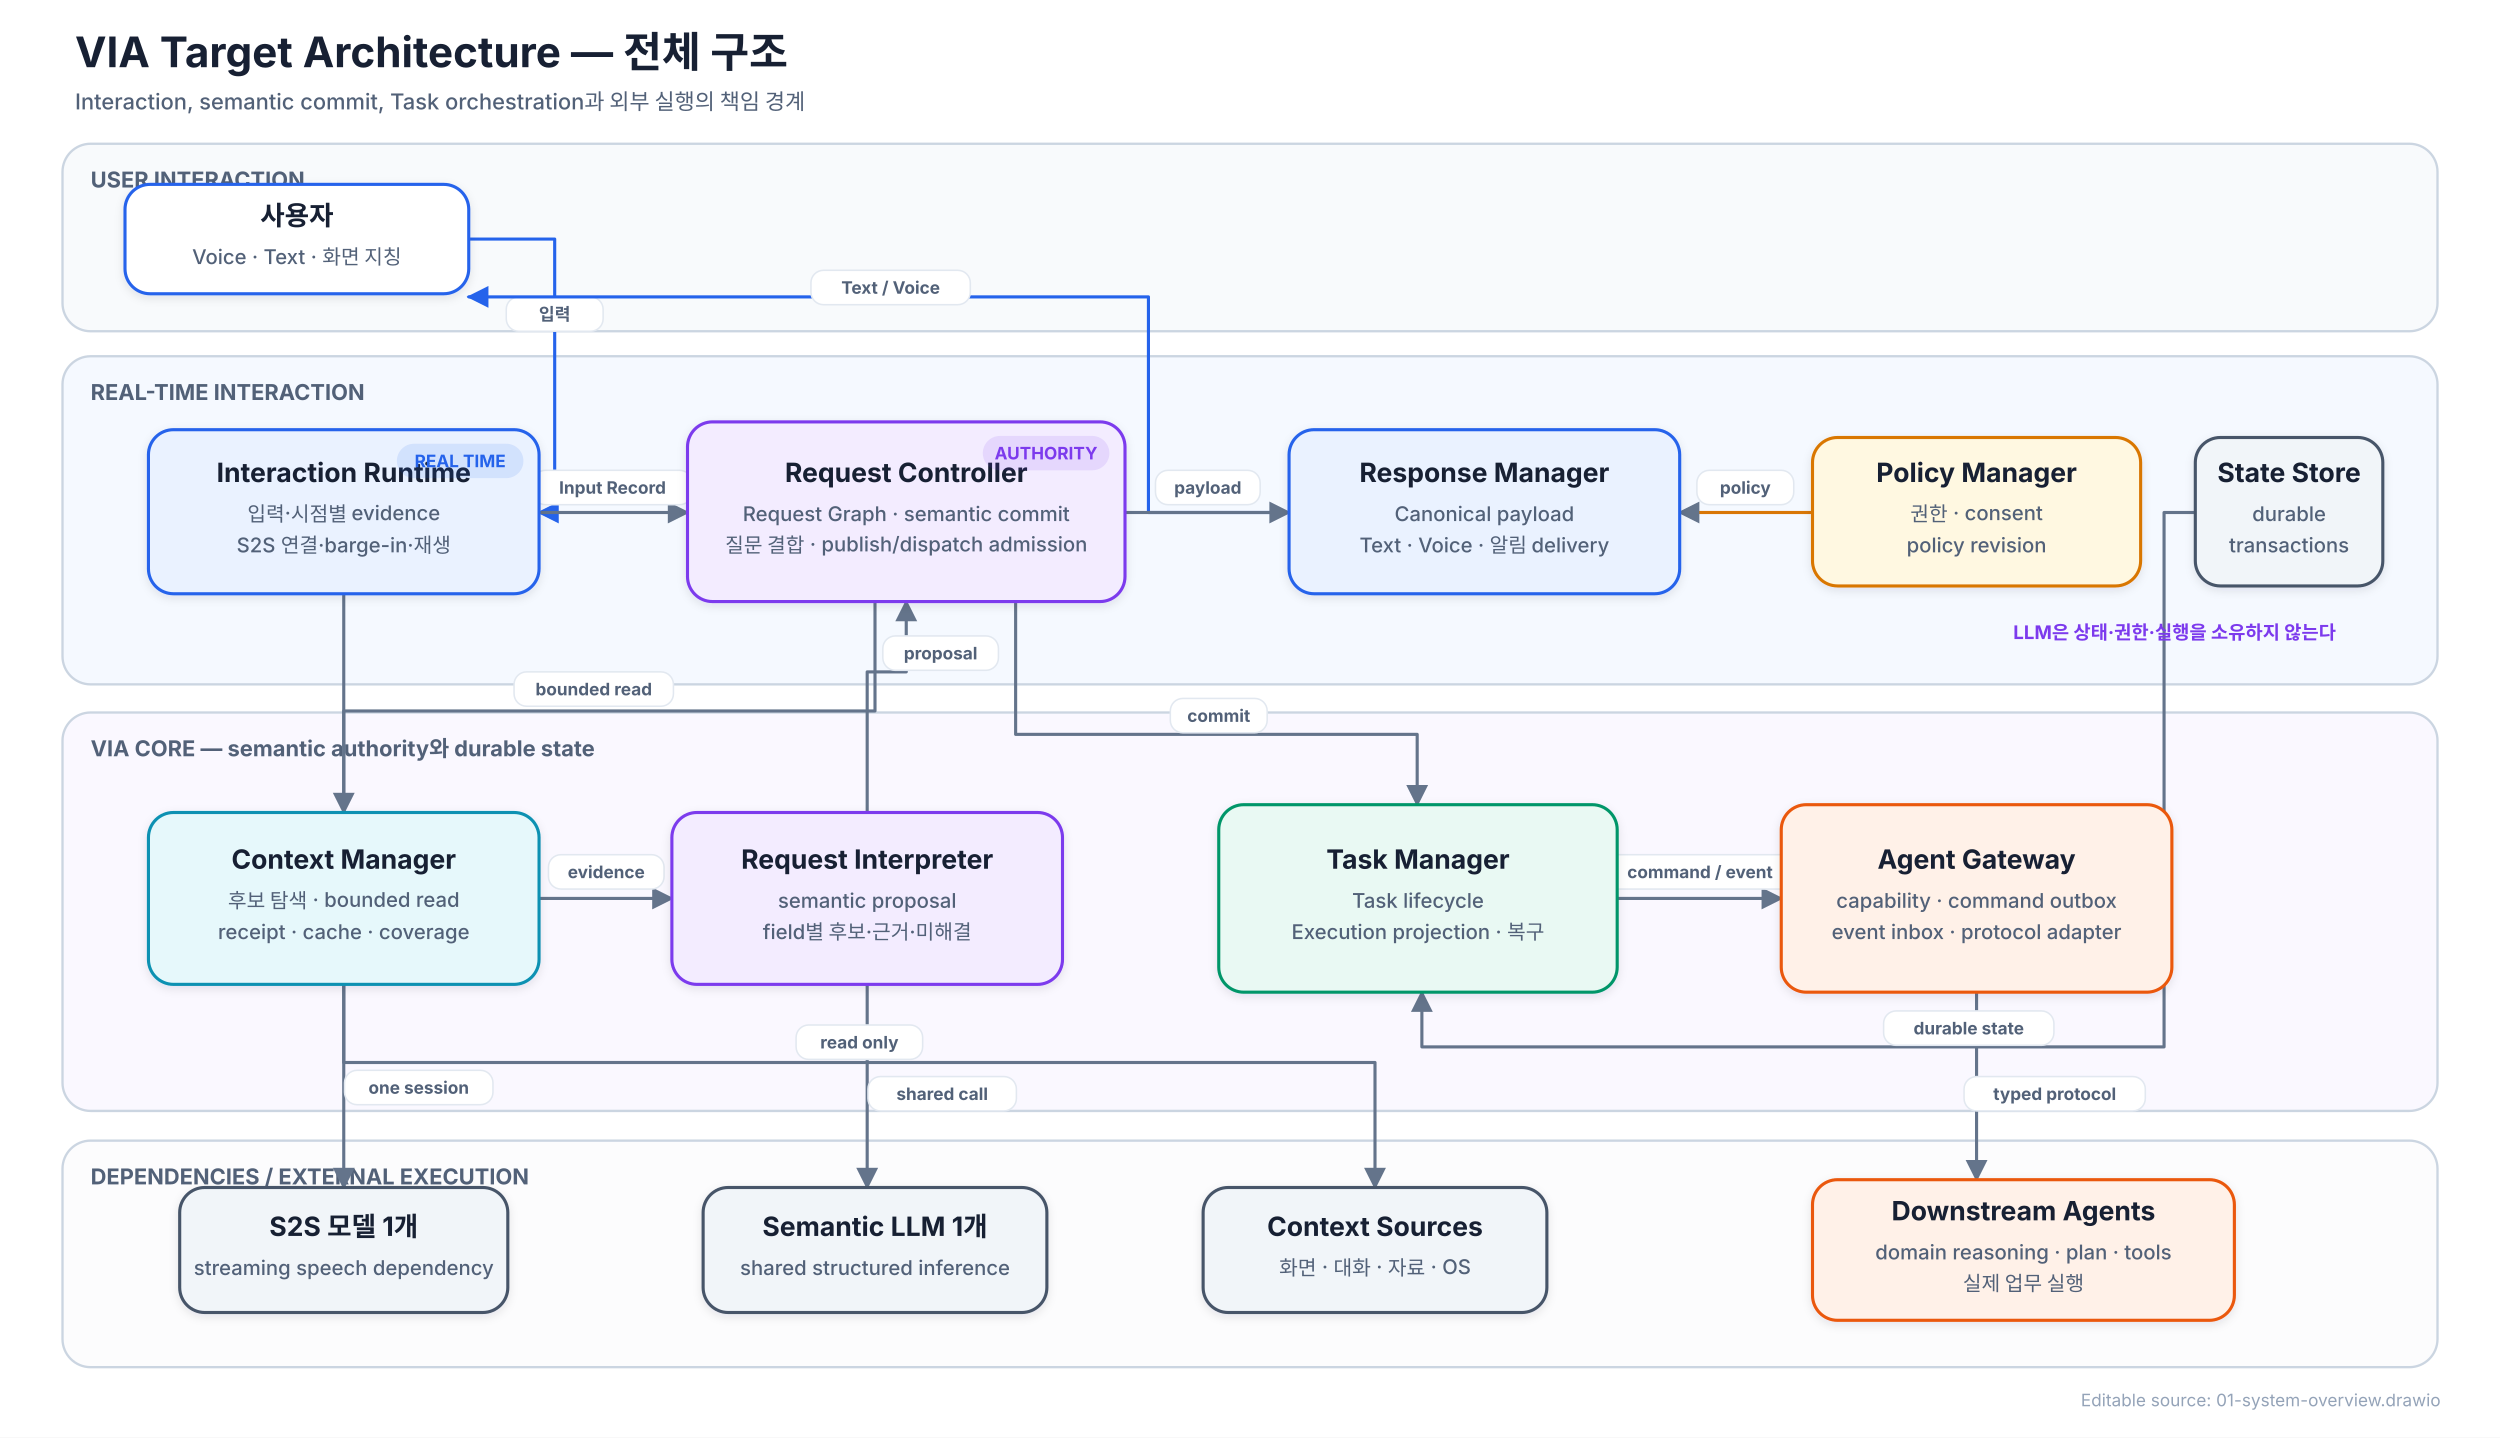
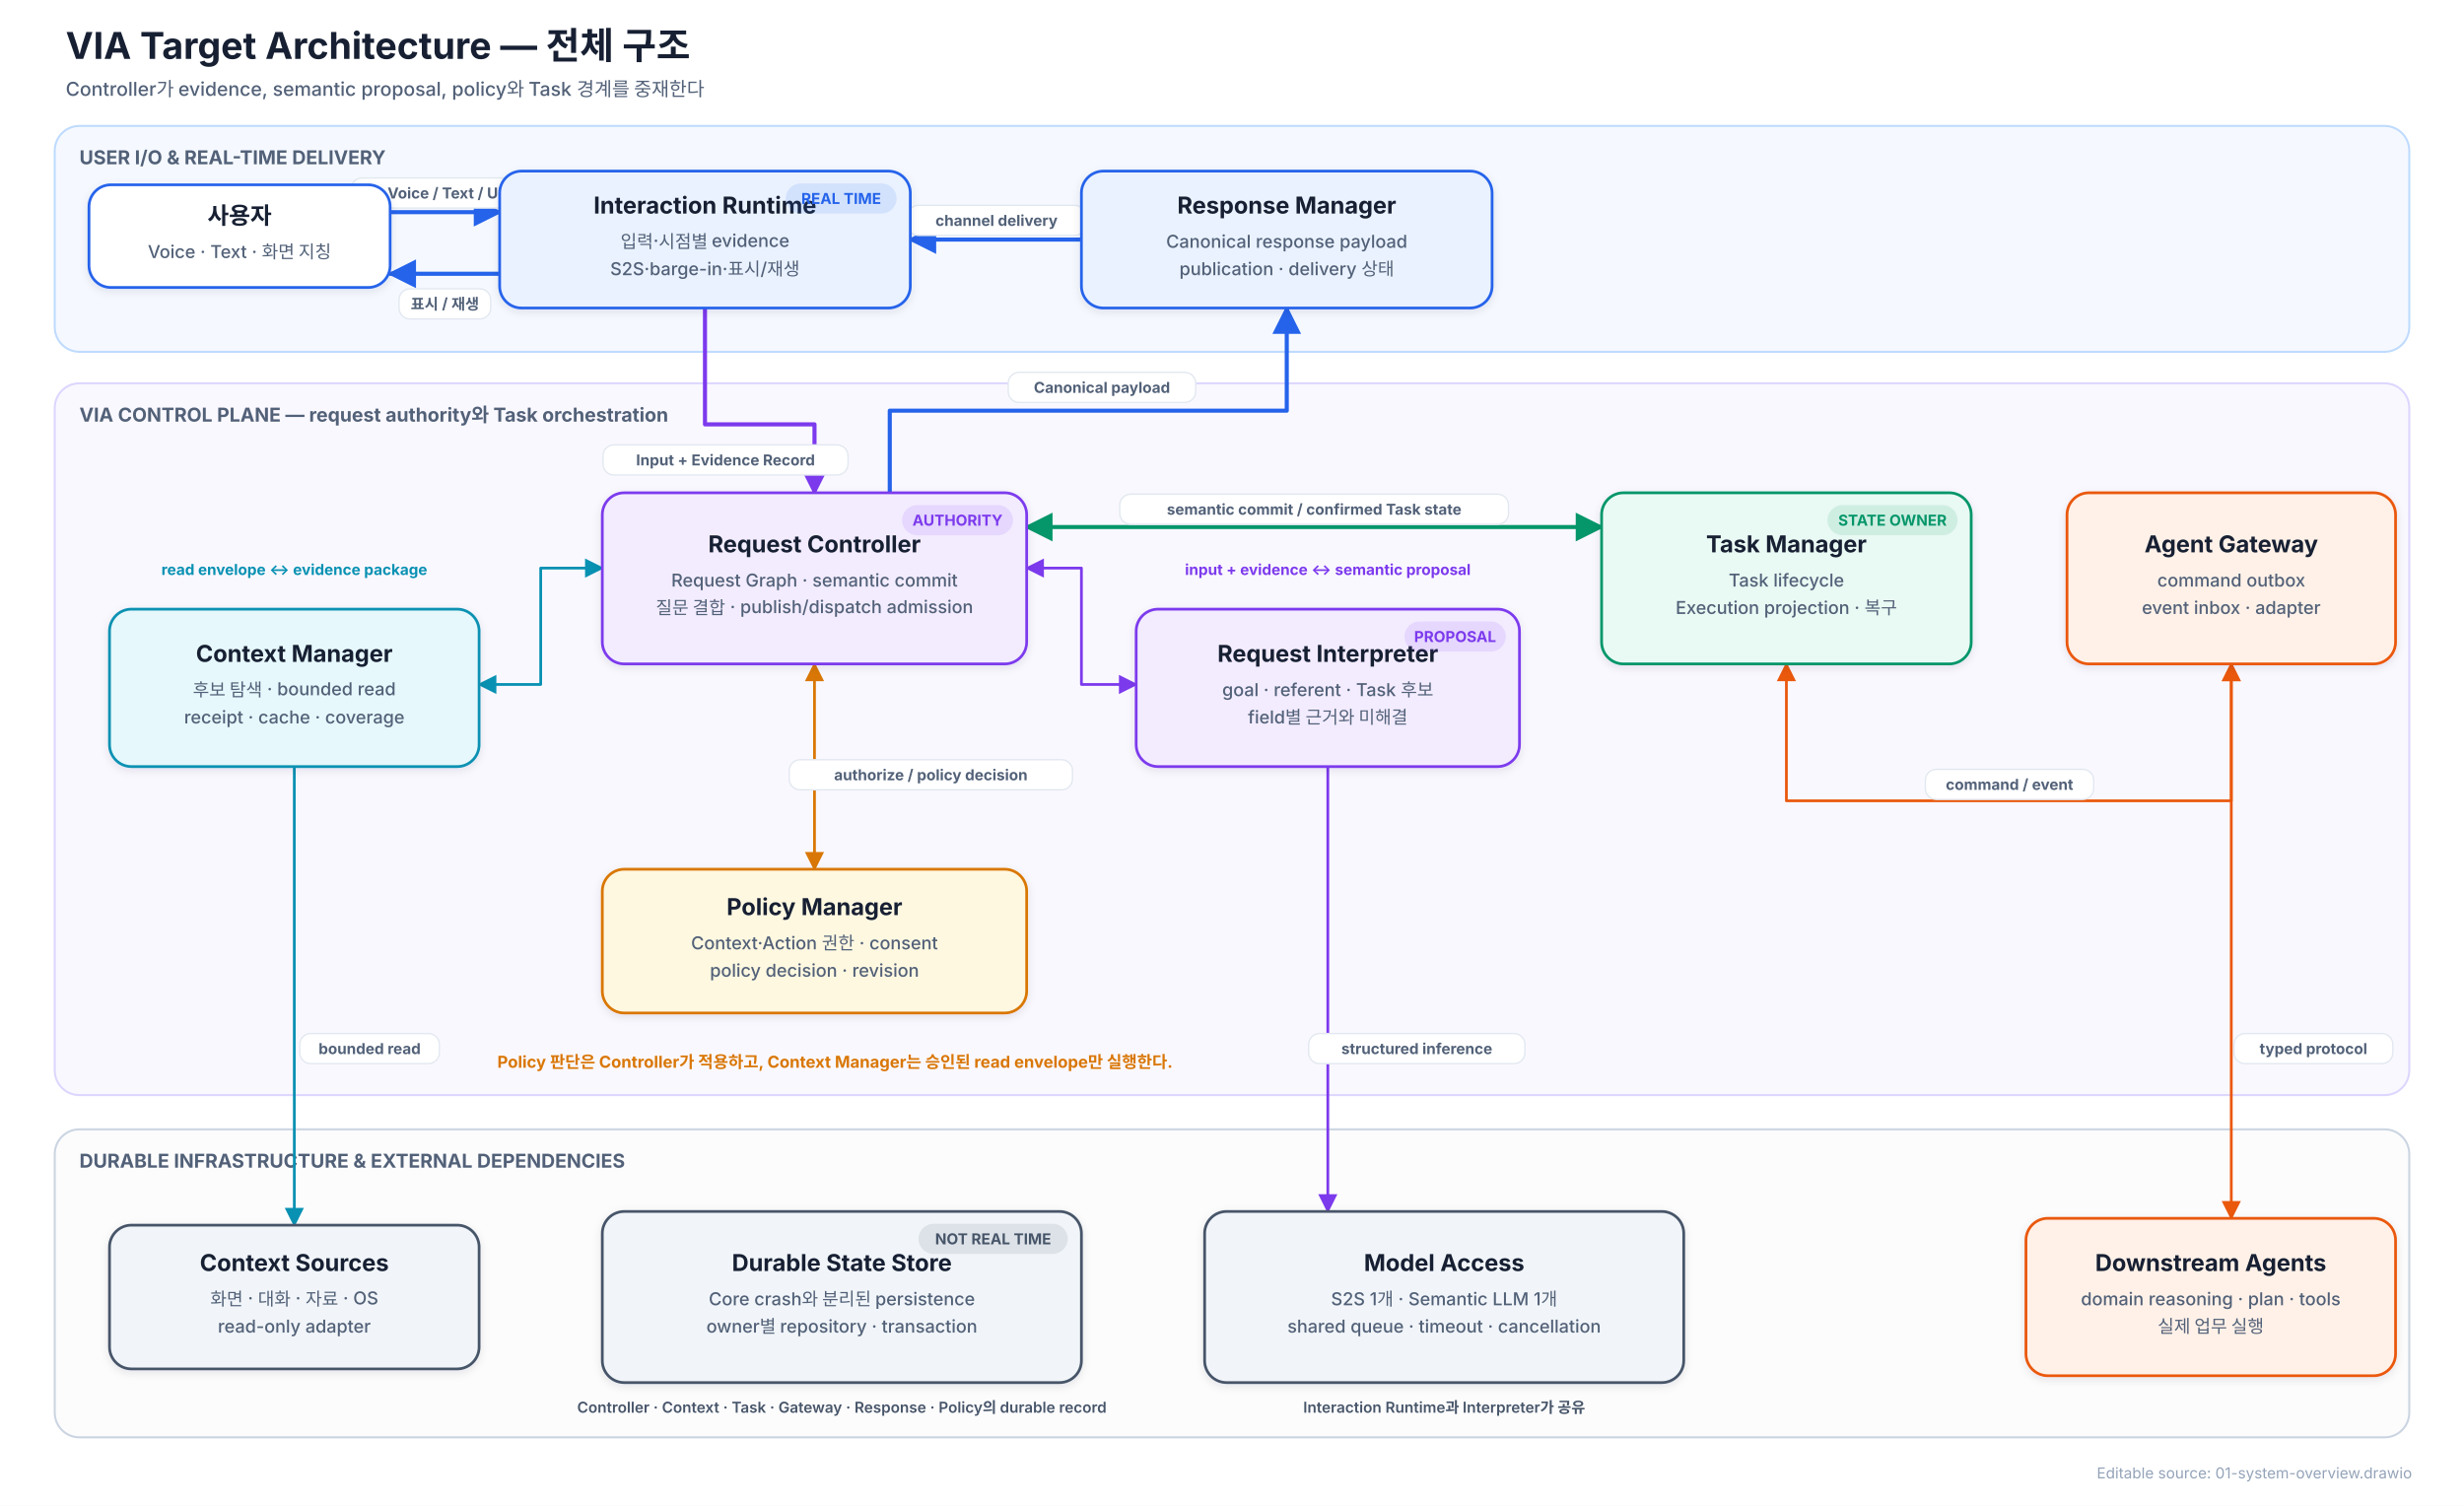
- <svg xmlns="http://www.w3.org/2000/svg" width="1600" height="920" viewBox="0 0 1600 920" role="img" aria-labelledby="title desc">
+ <svg xmlns="http://www.w3.org/2000/svg" width="1800" height="1100" viewBox="0 0 1800 1100" role="img" aria-labelledby="title desc">
  <defs>
    <marker id="arrow" viewBox="0 0 10 10" refX="9" refY="5" markerWidth="7" markerHeight="7" orient="auto-start-reverse">
      <path d="M 0 0 L 10 5 L 0 10 z" fill="#64748B" />
    </marker>
    <marker id="arrow-blue" viewBox="0 0 10 10" refX="9" refY="5" markerWidth="7" markerHeight="7" orient="auto-start-reverse">
      <path d="M 0 0 L 10 5 L 0 10 z" fill="#2563EB" />
    </marker>
+     <marker id="arrow-cyan" viewBox="0 0 10 10" refX="9" refY="5" markerWidth="7" markerHeight="7" orient="auto-start-reverse">
+       <path d="M 0 0 L 10 5 L 0 10 z" fill="#0891B2" />
+     </marker>
+     <marker id="arrow-purple" viewBox="0 0 10 10" refX="9" refY="5" markerWidth="7" markerHeight="7" orient="auto-start-reverse">
+       <path d="M 0 0 L 10 5 L 0 10 z" fill="#7C3AED" />
+     </marker>
+     <marker id="arrow-green" viewBox="0 0 10 10" refX="9" refY="5" markerWidth="7" markerHeight="7" orient="auto-start-reverse">
+       <path d="M 0 0 L 10 5 L 0 10 z" fill="#059669" />
+     </marker>
+     <marker id="arrow-orange" viewBox="0 0 10 10" refX="9" refY="5" markerWidth="7" markerHeight="7" orient="auto-start-reverse">
+       <path d="M 0 0 L 10 5 L 0 10 z" fill="#EA580C" />
+     </marker>
+     <marker id="arrow-amber" viewBox="0 0 10 10" refX="9" refY="5" markerWidth="7" markerHeight="7" orient="auto-start-reverse">
+       <path d="M 0 0 L 10 5 L 0 10 z" fill="#D97706" />
+     </marker>
+     <marker id="arrow-gray" viewBox="0 0 10 10" refX="9" refY="5" markerWidth="7" markerHeight="7" orient="auto-start-reverse">
+       <path d="M 0 0 L 10 5 L 0 10 z" fill="#475569" />
+     </marker>
+     <marker id="arrow-red" viewBox="0 0 10 10" refX="9" refY="5" markerWidth="7" markerHeight="7" orient="auto-start-reverse">
+       <path d="M 0 0 L 10 5 L 0 10 z" fill="#DC2626" />
+     </marker>
    <filter id="shadow" x="-10%" y="-10%" width="120%" height="140%">
      <feDropShadow dx="0" dy="2" stdDeviation="3" flood-color="#0F172A" flood-opacity="0.10" />
    </filter>
  </defs>
-   <rect width="1600" height="920" fill="#FFFFFF" />
+   <rect width="1800" height="1100" fill="#FFFFFF" />
  <text x="48" y="43" font-family="Inter, Arial, sans-serif" font-size="27" font-weight="750" fill="#172033">VIA Target Architecture — 전체 구조</text>
-   <text x="48" y="70" font-family="Inter, Arial, sans-serif" font-size="14" font-weight="500" fill="#526178">Interaction, semantic commit, Task orchestration과 외부 실행의 책임 경계</text>
-   <rect x="40" y="92" width="1520" height="120" rx="18" fill="#F8FAFC" stroke="#CBD5E1" stroke-width="1.5" />
-   <text x="58" y="120" font-family="Inter, Arial, sans-serif" font-size="14" font-weight="750" fill="#526178">USER INTERACTION</text>
-   <rect x="40" y="228" width="1520" height="210" rx="18" fill="#F5F9FF" stroke="#CBD5E1" stroke-width="1.5" />
-   <text x="58" y="256" font-family="Inter, Arial, sans-serif" font-size="14" font-weight="750" fill="#526178">REAL-TIME INTERACTION</text>
-   <rect x="40" y="456" width="1520" height="255" rx="18" fill="#FAF8FF" stroke="#CBD5E1" stroke-width="1.5" />
-   <text x="58" y="484" font-family="Inter, Arial, sans-serif" font-size="14" font-weight="750" fill="#526178">VIA CORE — semantic authority와 durable state</text>
-   <rect x="40" y="730" width="1520" height="145" rx="18" fill="#FCFCFD" stroke="#CBD5E1" stroke-width="1.5" />
-   <text x="58" y="758" font-family="Inter, Arial, sans-serif" font-size="14" font-weight="750" fill="#526178">DEPENDENCIES / EXTERNAL EXECUTION</text>
-   <polyline points="300,153 355,153 355,328 345,328" fill="none" stroke="#2563EB" stroke-width="2" stroke-linejoin="round" stroke-linecap="round" marker-end="url(#arrow-blue)" />
-   <rect x="324.0" y="190" width="62" height="22" rx="8" fill="#FFFFFF" stroke="#E2E8F0" />
-   <text x="355" y="205" text-anchor="middle" font-family="Inter, Arial, sans-serif" font-size="11" font-weight="650" fill="#526178">입력</text>
-   <polyline points="825,328 735,328 735,190 300,190" fill="none" stroke="#2563EB" stroke-width="2" stroke-linejoin="round" stroke-linecap="round" marker-end="url(#arrow-blue)" />
-   <rect x="519.0" y="173" width="102" height="22" rx="8" fill="#FFFFFF" stroke="#E2E8F0" />
-   <text x="570" y="188" text-anchor="middle" font-family="Inter, Arial, sans-serif" font-size="11" font-weight="650" fill="#526178">Text / Voice</text>
-   <polyline points="345,328 440,328" fill="none" stroke="#64748B" stroke-width="2" stroke-linejoin="round" stroke-linecap="round" marker-end="url(#arrow)" />
-   <rect x="341.0" y="301" width="102" height="22" rx="8" fill="#FFFFFF" stroke="#E2E8F0" />
-   <text x="392" y="316" text-anchor="middle" font-family="Inter, Arial, sans-serif" font-size="11" font-weight="650" fill="#526178">Input Record</text>
-   <polyline points="720,328 825,328" fill="none" stroke="#64748B" stroke-width="2" stroke-linejoin="round" stroke-linecap="round" marker-end="url(#arrow)" />
-   <rect x="739.5" y="301" width="67" height="22" rx="8" fill="#FFFFFF" stroke="#E2E8F0" />
-   <text x="773" y="316" text-anchor="middle" font-family="Inter, Arial, sans-serif" font-size="11" font-weight="650" fill="#526178">payload</text>
-   <polyline points="560,385 560,455 220,455 220,520" fill="none" stroke="#64748B" stroke-width="2" stroke-linejoin="round" stroke-linecap="round" marker-end="url(#arrow)" />
-   <rect x="329.0" y="430" width="102" height="22" rx="8" fill="#FFFFFF" stroke="#E2E8F0" />
-   <text x="380" y="445" text-anchor="middle" font-family="Inter, Arial, sans-serif" font-size="11" font-weight="650" fill="#526178">bounded read</text>
-   <polyline points="345,575 430,575" fill="none" stroke="#64748B" stroke-width="2" stroke-linejoin="round" stroke-linecap="round" marker-end="url(#arrow)" />
-   <rect x="351.0" y="547" width="74" height="22" rx="8" fill="#FFFFFF" stroke="#E2E8F0" />
-   <text x="388" y="562" text-anchor="middle" font-family="Inter, Arial, sans-serif" font-size="11" font-weight="650" fill="#526178">evidence</text>
-   <polyline points="555,520 555,430 580,430 580,385" fill="none" stroke="#64748B" stroke-width="2" stroke-linejoin="round" stroke-linecap="round" marker-end="url(#arrow)" />
-   <rect x="565.0" y="407" width="74" height="22" rx="8" fill="#FFFFFF" stroke="#E2E8F0" />
-   <text x="602" y="422" text-anchor="middle" font-family="Inter, Arial, sans-serif" font-size="11" font-weight="650" fill="#526178">proposal</text>
-   <polyline points="650,385 650,470 907,470 907,515" fill="none" stroke="#64748B" stroke-width="2" stroke-linejoin="round" stroke-linecap="round" marker-end="url(#arrow)" />
-   <rect x="749.0" y="447" width="62" height="22" rx="8" fill="#FFFFFF" stroke="#E2E8F0" />
-   <text x="780" y="462" text-anchor="middle" font-family="Inter, Arial, sans-serif" font-size="11" font-weight="650" fill="#526178">commit</text>
-   <polyline points="1035,575 1140,575" fill="none" stroke="#64748B" stroke-width="2" stroke-linejoin="round" stroke-linecap="round" marker-end="url(#arrow)" />
-   <rect x="1026.5" y="547" width="123" height="22" rx="8" fill="#FFFFFF" stroke="#E2E8F0" />
-   <text x="1088" y="562" text-anchor="middle" font-family="Inter, Arial, sans-serif" font-size="11" font-weight="650" fill="#526178">command / event</text>
-   <polyline points="1265,635 1265,755" fill="none" stroke="#64748B" stroke-width="2" stroke-linejoin="round" stroke-linecap="round" marker-end="url(#arrow)" />
-   <rect x="1257.0" y="689" width="116" height="22" rx="8" fill="#FFFFFF" stroke="#E2E8F0" />
-   <text x="1315" y="704" text-anchor="middle" font-family="Inter, Arial, sans-serif" font-size="11" font-weight="650" fill="#526178">typed protocol</text>
-   <polyline points="555,630 555,760" fill="none" stroke="#64748B" stroke-width="2" stroke-linejoin="round" stroke-linecap="round" marker-end="url(#arrow)" />
-   <rect x="555.5" y="689" width="95" height="22" rx="8" fill="#FFFFFF" stroke="#E2E8F0" />
-   <text x="603" y="704" text-anchor="middle" font-family="Inter, Arial, sans-serif" font-size="11" font-weight="650" fill="#526178">shared call</text>
-   <polyline points="220,380 220,760" fill="none" stroke="#64748B" stroke-width="2" stroke-linejoin="round" stroke-linecap="round" marker-end="url(#arrow)" />
-   <rect x="220.5" y="685" width="95" height="22" rx="8" fill="#FFFFFF" stroke="#E2E8F0" />
-   <text x="268" y="700" text-anchor="middle" font-family="Inter, Arial, sans-serif" font-size="11" font-weight="650" fill="#526178">one session</text>
-   <polyline points="220,630 220,680 880,680 880,760" fill="none" stroke="#64748B" stroke-width="2" stroke-linejoin="round" stroke-linecap="round" marker-end="url(#arrow)" />
-   <rect x="509.5" y="656" width="81" height="22" rx="8" fill="#FFFFFF" stroke="#E2E8F0" />
-   <text x="550" y="671" text-anchor="middle" font-family="Inter, Arial, sans-serif" font-size="11" font-weight="650" fill="#526178">read only</text>
-   <polyline points="1160,328 1075,328" fill="none" stroke="#D97706" stroke-width="2" stroke-linejoin="round" stroke-linecap="round" marker-end="url(#arrow)" />
-   <rect x="1086.0" y="301" width="62" height="22" rx="8" fill="#FFFFFF" stroke="#E2E8F0" />
-   <text x="1117" y="316" text-anchor="middle" font-family="Inter, Arial, sans-serif" font-size="11" font-weight="650" fill="#526178">policy</text>
-   <polyline points="1405,328 1385,328 1385,670 910,670 910,635" fill="none" stroke="#64748B" stroke-width="2" stroke-linejoin="round" stroke-linecap="round" marker-end="url(#arrow)" />
-   <rect x="1205.5" y="647" width="109" height="22" rx="8" fill="#FFFFFF" stroke="#E2E8F0" />
-   <text x="1260" y="662" text-anchor="middle" font-family="Inter, Arial, sans-serif" font-size="11" font-weight="650" fill="#526178">durable state</text>
-   <rect x="80" y="118" width="220" height="70" rx="16" fill="#FFFFFF" stroke="#2563EB" stroke-width="2" filter="url(#shadow)" />
+   <text x="48" y="70" font-family="Inter, Arial, sans-serif" font-size="14" font-weight="500" fill="#526178">Controller가 evidence, semantic proposal, policy와 Task 경계를 중재한다</text>
+   <rect x="40" y="92" width="1720" height="165" rx="18" fill="#F5F9FF" stroke="#BFDBFE" stroke-width="1.5" />
+   <text x="58" y="120" font-family="Inter, Arial, sans-serif" font-size="14" font-weight="750" fill="#526178">USER I/O &amp; REAL-TIME DELIVERY</text>
+   <rect x="40" y="280" width="1720" height="520" rx="18" fill="#FAF8FF" stroke="#DDD6FE" stroke-width="1.5" />
+   <text x="58" y="308" font-family="Inter, Arial, sans-serif" font-size="14" font-weight="750" fill="#526178">VIA CONTROL PLANE — request authority와 Task orchestration</text>
+   <rect x="40" y="825" width="1720" height="225" rx="18" fill="#FCFCFD" stroke="#CBD5E1" stroke-width="1.5" />
+   <text x="58" y="853" font-family="Inter, Arial, sans-serif" font-size="14" font-weight="750" fill="#526178">DURABLE INFRASTRUCTURE &amp; EXTERNAL DEPENDENCIES</text>
+   <polyline points="285,155 365,155" fill="none" stroke="#2563EB" stroke-width="3" stroke-linejoin="round" stroke-linecap="round" marker-end="url(#arrow-blue)" />
+   <rect x="256.5" y="130" width="137" height="22" rx="8" fill="#FFFFFF" stroke="#E2E8F0" />
+   <text x="325" y="145" text-anchor="middle" font-family="Inter, Arial, sans-serif" font-size="11" font-weight="650" fill="#526178">Voice / Text / UI</text>
+   <polyline points="365,200 285,200" fill="none" stroke="#2563EB" stroke-width="3" stroke-linejoin="round" stroke-linecap="round" marker-end="url(#arrow-blue)" />
+   <rect x="291.5" y="211" width="67" height="22" rx="8" fill="#FFFFFF" stroke="#E2E8F0" />
+   <text x="325" y="226" text-anchor="middle" font-family="Inter, Arial, sans-serif" font-size="11" font-weight="650" fill="#526178">표시 / 재생</text>
+   <polyline points="515,225 515,310 595,310 595,360" fill="none" stroke="#7C3AED" stroke-width="3" stroke-linejoin="round" stroke-linecap="round" marker-end="url(#arrow-purple)" />
+   <rect x="440.5" y="325" width="179" height="22" rx="8" fill="#FFFFFF" stroke="#E2E8F0" />
+   <text x="530" y="340" text-anchor="middle" font-family="Inter, Arial, sans-serif" font-size="11" font-weight="650" fill="#526178">Input + Evidence Record</text>
+   <polyline points="650,360 650,300 940,300 940,225" fill="none" stroke="#2563EB" stroke-width="3" stroke-linejoin="round" stroke-linecap="round" marker-end="url(#arrow-blue)" />
+   <rect x="736.5" y="272" width="137" height="22" rx="8" fill="#FFFFFF" stroke="#E2E8F0" />
+   <text x="805" y="287" text-anchor="middle" font-family="Inter, Arial, sans-serif" font-size="11" font-weight="650" fill="#526178">Canonical payload</text>
+   <polyline points="790,175 665,175" fill="none" stroke="#2563EB" stroke-width="3" stroke-linejoin="round" stroke-linecap="round" marker-end="url(#arrow-blue)" />
+   <rect x="663.0" y="150" width="130" height="22" rx="8" fill="#FFFFFF" stroke="#E2E8F0" />
+   <text x="728" y="165" text-anchor="middle" font-family="Inter, Arial, sans-serif" font-size="11" font-weight="650" fill="#526178">channel delivery</text>
+   <polyline points="440,415 395,415 395,500 350,500" fill="none" stroke="#0891B2" stroke-width="2" stroke-linejoin="round" stroke-linecap="round" marker-end="url(#arrow-cyan)" marker-start="url(#arrow-cyan)" />
+   <polyline points="750,415 790,415 790,500 830,500" fill="none" stroke="#7C3AED" stroke-width="2" stroke-linejoin="round" stroke-linecap="round" marker-end="url(#arrow-purple)" marker-start="url(#arrow-purple)" />
+   <polyline points="595,485 595,635" fill="none" stroke="#D97706" stroke-width="2" stroke-linejoin="round" stroke-linecap="round" marker-end="url(#arrow-amber)" marker-start="url(#arrow-amber)" />
+   <rect x="576.5" y="555" width="207" height="22" rx="8" fill="#FFFFFF" stroke="#E2E8F0" />
+   <text x="680" y="570" text-anchor="middle" font-family="Inter, Arial, sans-serif" font-size="11" font-weight="650" fill="#526178">authorize / policy decision</text>
+   <polyline points="750,385 1170,385" fill="none" stroke="#059669" stroke-width="3" stroke-linejoin="round" stroke-linecap="round" marker-end="url(#arrow-green)" marker-start="url(#arrow-green)" />
+   <rect x="818.0" y="361" width="284" height="22" rx="8" fill="#FFFFFF" stroke="#E2E8F0" />
+   <text x="960" y="376" text-anchor="middle" font-family="Inter, Arial, sans-serif" font-size="11" font-weight="650" fill="#526178">semantic commit / confirmed Task state</text>
+   <polyline points="1305,485 1305,585 1630,585 1630,485" fill="none" stroke="#EA580C" stroke-width="2" stroke-linejoin="round" stroke-linecap="round" marker-end="url(#arrow-orange)" marker-start="url(#arrow-orange)" />
+   <rect x="1406.5" y="562" width="123" height="22" rx="8" fill="#FFFFFF" stroke="#E2E8F0" />
+   <text x="1468" y="577" text-anchor="middle" font-family="Inter, Arial, sans-serif" font-size="11" font-weight="650" fill="#526178">command / event</text>
+   <polyline points="215,560 215,895" fill="none" stroke="#0891B2" stroke-width="2" stroke-linejoin="round" stroke-linecap="round" marker-end="url(#arrow-cyan)" />
+   <rect x="219.0" y="755" width="102" height="22" rx="8" fill="#FFFFFF" stroke="#E2E8F0" />
+   <text x="270" y="770" text-anchor="middle" font-family="Inter, Arial, sans-serif" font-size="11" font-weight="650" fill="#526178">bounded read</text>
+   <polyline points="970,560 970,885" fill="none" stroke="#7C3AED" stroke-width="2" stroke-linejoin="round" stroke-linecap="round" marker-end="url(#arrow-purple)" />
+   <rect x="956.0" y="755" width="158" height="22" rx="8" fill="#FFFFFF" stroke="#E2E8F0" />
+   <text x="1035" y="770" text-anchor="middle" font-family="Inter, Arial, sans-serif" font-size="11" font-weight="650" fill="#526178">structured inference</text>
+   <polyline points="1630,485 1630,890" fill="none" stroke="#EA580C" stroke-width="2" stroke-linejoin="round" stroke-linecap="round" marker-end="url(#arrow-orange)" marker-start="url(#arrow-orange)" />
+   <rect x="1632.0" y="755" width="116" height="22" rx="8" fill="#FFFFFF" stroke="#E2E8F0" />
+   <text x="1690" y="770" text-anchor="middle" font-family="Inter, Arial, sans-serif" font-size="11" font-weight="650" fill="#526178">typed protocol</text>
+   <rect x="65" y="135" width="220" height="75" rx="16" fill="#FFFFFF" stroke="#2563EB" stroke-width="2" filter="url(#shadow)" />
  <g font-family="Inter, Arial, sans-serif">
-     <text x="190.0" y="144.0" text-anchor="middle" font-size="17" font-weight="700" fill="#172033">사용자</text>
-     <text x="190.0" y="169.0" text-anchor="middle" font-size="13" font-weight="500" fill="#526178">Voice · Text · 화면 지칭</text>
+     <text x="175.0" y="163.5" text-anchor="middle" font-size="17" font-weight="700" fill="#172033">사용자</text>
+     <text x="175.0" y="188.5" text-anchor="middle" font-size="13" font-weight="500" fill="#526178">Voice · Text · 화면 지칭</text>
  </g>
-   <rect x="95" y="275" width="250" height="105" rx="16" fill="#EAF2FF" stroke="#2563EB" stroke-width="2" filter="url(#shadow)" />
+   <rect x="365" y="125" width="300" height="100" rx="16" fill="#EAF2FF" stroke="#2563EB" stroke-width="2" filter="url(#shadow)" />
  <g font-family="Inter, Arial, sans-serif">
-     <text x="220.0" y="308.5" text-anchor="middle" font-size="17" font-weight="700" fill="#172033">Interaction Runtime</text>
-     <text x="220.0" y="333.5" text-anchor="middle" font-size="13" font-weight="500" fill="#526178">입력·시점별 evidence</text>
-     <text x="220.0" y="353.5" text-anchor="middle" font-size="13" font-weight="500" fill="#526178">S2S 연결·barge-in·재생</text>
-     <rect x="254" y="284" width="81" height="22" rx="11" fill="#2563EB" opacity="0.12" />
-     <text x="294.5" y="299" text-anchor="middle" font-size="11" font-weight="700" fill="#2563EB">REAL TIME</text>
+     <text x="515.0" y="156.0" text-anchor="middle" font-size="17" font-weight="700" fill="#172033">Interaction Runtime</text>
+     <text x="515.0" y="181.0" text-anchor="middle" font-size="13" font-weight="500" fill="#526178">입력·시점별 evidence</text>
+     <text x="515.0" y="201.0" text-anchor="middle" font-size="13" font-weight="500" fill="#526178">S2S·barge-in·표시/재생</text>
+     <rect x="574" y="134" width="81" height="22" rx="11" fill="#2563EB" opacity="0.12" />
+     <text x="614.5" y="149" text-anchor="middle" font-size="11" font-weight="700" fill="#2563EB">REAL TIME</text>
  </g>
-   <rect x="440" y="270" width="280" height="115" rx="16" fill="#F3ECFF" stroke="#7C3AED" stroke-width="2" filter="url(#shadow)" />
+   <rect x="790" y="125" width="300" height="100" rx="16" fill="#EAF2FF" stroke="#2563EB" stroke-width="2" filter="url(#shadow)" />
  <g font-family="Inter, Arial, sans-serif">
-     <text x="580.0" y="308.5" text-anchor="middle" font-size="17" font-weight="700" fill="#172033">Request Controller</text>
-     <text x="580.0" y="333.5" text-anchor="middle" font-size="13" font-weight="500" fill="#526178">Request Graph · semantic commit</text>
-     <text x="580.0" y="353.5" text-anchor="middle" font-size="13" font-weight="500" fill="#526178">질문 결합 · publish/dispatch admission</text>
-     <rect x="629" y="279" width="81" height="22" rx="11" fill="#7C3AED" opacity="0.12" />
-     <text x="669.5" y="294" text-anchor="middle" font-size="11" font-weight="700" fill="#7C3AED">AUTHORITY</text>
+     <text x="940.0" y="156.0" text-anchor="middle" font-size="17" font-weight="700" fill="#172033">Response Manager</text>
+     <text x="940.0" y="181.0" text-anchor="middle" font-size="13" font-weight="500" fill="#526178">Canonical response payload</text>
+     <text x="940.0" y="201.0" text-anchor="middle" font-size="13" font-weight="500" fill="#526178">publication · delivery 상태</text>
  </g>
-   <rect x="825" y="275" width="250" height="105" rx="16" fill="#EAF2FF" stroke="#2563EB" stroke-width="2" filter="url(#shadow)" />
+   <rect x="80" y="445" width="270" height="115" rx="16" fill="#E6F8FB" stroke="#0891B2" stroke-width="2" filter="url(#shadow)" />
  <g font-family="Inter, Arial, sans-serif">
-     <text x="950.0" y="308.5" text-anchor="middle" font-size="17" font-weight="700" fill="#172033">Response Manager</text>
-     <text x="950.0" y="333.5" text-anchor="middle" font-size="13" font-weight="500" fill="#526178">Canonical payload</text>
-     <text x="950.0" y="353.5" text-anchor="middle" font-size="13" font-weight="500" fill="#526178">Text · Voice · 알림 delivery</text>
+     <text x="215.0" y="483.5" text-anchor="middle" font-size="17" font-weight="700" fill="#172033">Context Manager</text>
+     <text x="215.0" y="508.5" text-anchor="middle" font-size="13" font-weight="500" fill="#526178">후보 탐색 · bounded read</text>
+     <text x="215.0" y="528.5" text-anchor="middle" font-size="13" font-weight="500" fill="#526178">receipt · cache · coverage</text>
  </g>
-   <rect x="95" y="520" width="250" height="110" rx="16" fill="#E6F8FB" stroke="#0891B2" stroke-width="2" filter="url(#shadow)" />
+   <rect x="440" y="360" width="310" height="125" rx="16" fill="#F3ECFF" stroke="#7C3AED" stroke-width="2" filter="url(#shadow)" />
  <g font-family="Inter, Arial, sans-serif">
-     <text x="220.0" y="556.0" text-anchor="middle" font-size="17" font-weight="700" fill="#172033">Context Manager</text>
-     <text x="220.0" y="581.0" text-anchor="middle" font-size="13" font-weight="500" fill="#526178">후보 탐색 · bounded read</text>
-     <text x="220.0" y="601.0" text-anchor="middle" font-size="13" font-weight="500" fill="#526178">receipt · cache · coverage</text>
+     <text x="595.0" y="403.5" text-anchor="middle" font-size="17" font-weight="700" fill="#172033">Request Controller</text>
+     <text x="595.0" y="428.5" text-anchor="middle" font-size="13" font-weight="500" fill="#526178">Request Graph · semantic commit</text>
+     <text x="595.0" y="448.5" text-anchor="middle" font-size="13" font-weight="500" fill="#526178">질문 결합 · publish/dispatch admission</text>
+     <rect x="659" y="369" width="81" height="22" rx="11" fill="#7C3AED" opacity="0.12" />
+     <text x="699.5" y="384" text-anchor="middle" font-size="11" font-weight="700" fill="#7C3AED">AUTHORITY</text>
  </g>
-   <rect x="430" y="520" width="250" height="110" rx="16" fill="#F3ECFF" stroke="#7C3AED" stroke-width="2" filter="url(#shadow)" />
+   <rect x="830" y="445" width="280" height="115" rx="16" fill="#F3ECFF" stroke="#7C3AED" stroke-width="2" filter="url(#shadow)" />
  <g font-family="Inter, Arial, sans-serif">
-     <text x="555.0" y="556.0" text-anchor="middle" font-size="17" font-weight="700" fill="#172033">Request Interpreter</text>
-     <text x="555.0" y="581.0" text-anchor="middle" font-size="13" font-weight="500" fill="#526178">semantic proposal</text>
-     <text x="555.0" y="601.0" text-anchor="middle" font-size="13" font-weight="500" fill="#526178">field별 후보·근거·미해결</text>
+     <text x="970.0" y="483.5" text-anchor="middle" font-size="17" font-weight="700" fill="#172033">Request Interpreter</text>
+     <text x="970.0" y="508.5" text-anchor="middle" font-size="13" font-weight="500" fill="#526178">goal · referent · Task 후보</text>
+     <text x="970.0" y="528.5" text-anchor="middle" font-size="13" font-weight="500" fill="#526178">field별 근거와 미해결</text>
+     <rect x="1026" y="454" width="74" height="22" rx="11" fill="#7C3AED" opacity="0.12" />
+     <text x="1063.0" y="469" text-anchor="middle" font-size="11" font-weight="700" fill="#7C3AED">PROPOSAL</text>
  </g>
-   <rect x="780" y="515" width="255" height="120" rx="16" fill="#E9F9F3" stroke="#059669" stroke-width="2" filter="url(#shadow)" />
+   <rect x="440" y="635" width="310" height="105" rx="16" fill="#FFF8E1" stroke="#D97706" stroke-width="2" filter="url(#shadow)" />
  <g font-family="Inter, Arial, sans-serif">
-     <text x="907.5" y="556.0" text-anchor="middle" font-size="17" font-weight="700" fill="#172033">Task Manager</text>
-     <text x="907.5" y="581.0" text-anchor="middle" font-size="13" font-weight="500" fill="#526178">Task lifecycle</text>
-     <text x="907.5" y="601.0" text-anchor="middle" font-size="13" font-weight="500" fill="#526178">Execution projection · 복구</text>
+     <text x="595.0" y="668.5" text-anchor="middle" font-size="17" font-weight="700" fill="#172033">Policy Manager</text>
+     <text x="595.0" y="693.5" text-anchor="middle" font-size="13" font-weight="500" fill="#526178">Context·Action 권한 · consent</text>
+     <text x="595.0" y="713.5" text-anchor="middle" font-size="13" font-weight="500" fill="#526178">policy decision · revision</text>
  </g>
-   <rect x="1140" y="515" width="250" height="120" rx="16" fill="#FFF1E8" stroke="#EA580C" stroke-width="2" filter="url(#shadow)" />
+   <rect x="1170" y="360" width="270" height="125" rx="16" fill="#E9F9F3" stroke="#059669" stroke-width="2" filter="url(#shadow)" />
  <g font-family="Inter, Arial, sans-serif">
-     <text x="1265.0" y="556.0" text-anchor="middle" font-size="17" font-weight="700" fill="#172033">Agent Gateway</text>
-     <text x="1265.0" y="581.0" text-anchor="middle" font-size="13" font-weight="500" fill="#526178">capability · command outbox</text>
-     <text x="1265.0" y="601.0" text-anchor="middle" font-size="13" font-weight="500" fill="#526178">event inbox · protocol adapter</text>
+     <text x="1305.0" y="403.5" text-anchor="middle" font-size="17" font-weight="700" fill="#172033">Task Manager</text>
+     <text x="1305.0" y="428.5" text-anchor="middle" font-size="13" font-weight="500" fill="#526178">Task lifecycle</text>
+     <text x="1305.0" y="448.5" text-anchor="middle" font-size="13" font-weight="500" fill="#526178">Execution projection · 복구</text>
+     <rect x="1335" y="369" width="95" height="22" rx="11" fill="#059669" opacity="0.12" />
+     <text x="1382.5" y="384" text-anchor="middle" font-size="11" font-weight="700" fill="#059669">STATE OWNER</text>
  </g>
-   <rect x="1160" y="280" width="210" height="95" rx="16" fill="#FFF8E1" stroke="#D97706" stroke-width="2" filter="url(#shadow)" />
+   <rect x="1510" y="360" width="240" height="125" rx="16" fill="#FFF1E8" stroke="#EA580C" stroke-width="2" filter="url(#shadow)" />
  <g font-family="Inter, Arial, sans-serif">
-     <text x="1265.0" y="308.5" text-anchor="middle" font-size="17" font-weight="700" fill="#172033">Policy Manager</text>
-     <text x="1265.0" y="333.5" text-anchor="middle" font-size="13" font-weight="500" fill="#526178">권한 · consent</text>
-     <text x="1265.0" y="353.5" text-anchor="middle" font-size="13" font-weight="500" fill="#526178">policy revision</text>
+     <text x="1630.0" y="403.5" text-anchor="middle" font-size="17" font-weight="700" fill="#172033">Agent Gateway</text>
+     <text x="1630.0" y="428.5" text-anchor="middle" font-size="13" font-weight="500" fill="#526178">command outbox</text>
+     <text x="1630.0" y="448.5" text-anchor="middle" font-size="13" font-weight="500" fill="#526178">event inbox · adapter</text>
  </g>
-   <rect x="1405" y="280" width="120" height="95" rx="16" fill="#F1F5F9" stroke="#475569" stroke-width="2" filter="url(#shadow)" />
+   <rect x="80" y="895" width="270" height="105" rx="16" fill="#F1F5F9" stroke="#475569" stroke-width="2" filter="url(#shadow)" />
  <g font-family="Inter, Arial, sans-serif">
-     <text x="1465.0" y="308.5" text-anchor="middle" font-size="17" font-weight="700" fill="#172033">State Store</text>
-     <text x="1465.0" y="333.5" text-anchor="middle" font-size="13" font-weight="500" fill="#526178">durable</text>
-     <text x="1465.0" y="353.5" text-anchor="middle" font-size="13" font-weight="500" fill="#526178">transactions</text>
+     <text x="215.0" y="928.5" text-anchor="middle" font-size="17" font-weight="700" fill="#172033">Context Sources</text>
+     <text x="215.0" y="953.5" text-anchor="middle" font-size="13" font-weight="500" fill="#526178">화면 · 대화 · 자료 · OS</text>
+     <text x="215.0" y="973.5" text-anchor="middle" font-size="13" font-weight="500" fill="#526178">read-only adapter</text>
  </g>
-   <rect x="115" y="760" width="210" height="80" rx="16" fill="#F1F5F9" stroke="#475569" stroke-width="2" filter="url(#shadow)" />
+   <rect x="440" y="885" width="350" height="125" rx="16" fill="#F1F5F9" stroke="#475569" stroke-width="2" filter="url(#shadow)" />
  <g font-family="Inter, Arial, sans-serif">
-     <text x="220.0" y="791.0" text-anchor="middle" font-size="17" font-weight="700" fill="#172033">S2S 모델 1개</text>
-     <text x="220.0" y="816.0" text-anchor="middle" font-size="13" font-weight="500" fill="#526178">streaming speech dependency</text>
+     <text x="615.0" y="928.5" text-anchor="middle" font-size="17" font-weight="700" fill="#172033">Durable State Store</text>
+     <text x="615.0" y="953.5" text-anchor="middle" font-size="13" font-weight="500" fill="#526178">Core crash와 분리된 persistence</text>
+     <text x="615.0" y="973.5" text-anchor="middle" font-size="13" font-weight="500" fill="#526178">owner별 repository · transaction</text>
+     <rect x="671" y="894" width="109" height="22" rx="11" fill="#475569" opacity="0.12" />
+     <text x="725.5" y="909" text-anchor="middle" font-size="11" font-weight="700" fill="#475569">NOT REAL TIME</text>
  </g>
-   <rect x="450" y="760" width="220" height="80" rx="16" fill="#F1F5F9" stroke="#475569" stroke-width="2" filter="url(#shadow)" />
+   <rect x="880" y="885" width="350" height="125" rx="16" fill="#F1F5F9" stroke="#475569" stroke-width="2" filter="url(#shadow)" />
  <g font-family="Inter, Arial, sans-serif">
-     <text x="560.0" y="791.0" text-anchor="middle" font-size="17" font-weight="700" fill="#172033">Semantic LLM 1개</text>
-     <text x="560.0" y="816.0" text-anchor="middle" font-size="13" font-weight="500" fill="#526178">shared structured inference</text>
+     <text x="1055.0" y="928.5" text-anchor="middle" font-size="17" font-weight="700" fill="#172033">Model Access</text>
+     <text x="1055.0" y="953.5" text-anchor="middle" font-size="13" font-weight="500" fill="#526178">S2S 1개 · Semantic LLM 1개</text>
+     <text x="1055.0" y="973.5" text-anchor="middle" font-size="13" font-weight="500" fill="#526178">shared queue · timeout · cancellation</text>
  </g>
-   <rect x="770" y="760" width="220" height="80" rx="16" fill="#F1F5F9" stroke="#475569" stroke-width="2" filter="url(#shadow)" />
+   <rect x="1480" y="890" width="270" height="115" rx="16" fill="#FFF1E8" stroke="#EA580C" stroke-width="2" filter="url(#shadow)" />
  <g font-family="Inter, Arial, sans-serif">
-     <text x="880.0" y="791.0" text-anchor="middle" font-size="17" font-weight="700" fill="#172033">Context Sources</text>
-     <text x="880.0" y="816.0" text-anchor="middle" font-size="13" font-weight="500" fill="#526178">화면 · 대화 · 자료 · OS</text>
+     <text x="1615.0" y="928.5" text-anchor="middle" font-size="17" font-weight="700" fill="#172033">Downstream Agents</text>
+     <text x="1615.0" y="953.5" text-anchor="middle" font-size="13" font-weight="500" fill="#526178">domain reasoning · plan · tools</text>
+     <text x="1615.0" y="973.5" text-anchor="middle" font-size="13" font-weight="500" fill="#526178">실제 업무 실행</text>
  </g>
-   <rect x="1160" y="755" width="270" height="90" rx="16" fill="#FFF1E8" stroke="#EA580C" stroke-width="2" filter="url(#shadow)" />
-   <g font-family="Inter, Arial, sans-serif">
-     <text x="1295.0" y="781.0" text-anchor="middle" font-size="17" font-weight="700" fill="#172033">Downstream Agents</text>
-     <text x="1295.0" y="806.0" text-anchor="middle" font-size="13" font-weight="500" fill="#526178">domain reasoning · plan · tools</text>
-     <text x="1295.0" y="826.0" text-anchor="middle" font-size="13" font-weight="500" fill="#526178">실제 업무 실행</text>
-   </g>
-   <text x="1495" y="409" text-anchor="end" font-family="Inter, Arial, sans-serif" font-size="12" font-weight="700" fill="#7C3AED">LLM은 상태·권한·실행을 소유하지 않는다</text>
-   <text x="1562" y="900" text-anchor="end" font-family="Inter, Arial, sans-serif" font-size="11" fill="#94A3B8">Editable source: 01-system-overview.drawio</text>
+   <text x="215" y="420" text-anchor="middle" font-family="Inter, Arial, sans-serif" font-size="11" font-weight="700" fill="#0891B2">read envelope ↔ evidence package</text>
+   <text x="970" y="420" text-anchor="middle" font-family="Inter, Arial, sans-serif" font-size="11" font-weight="700" fill="#7C3AED">input + evidence ↔ semantic proposal</text>
+   <text x="610" y="780" text-anchor="middle" font-family="Inter, Arial, sans-serif" font-size="12" font-weight="700" fill="#D97706">Policy 판단은 Controller가 적용하고, Context Manager는 승인된 read envelope만 실행한다.</text>
+   <text x="615" y="1032" text-anchor="middle" font-family="Inter, Arial, sans-serif" font-size="11" font-weight="600" fill="#475569">Controller · Context · Task · Gateway · Response · Policy의 durable record</text>
+   <text x="1055" y="1032" text-anchor="middle" font-family="Inter, Arial, sans-serif" font-size="11" font-weight="600" fill="#475569">Interaction Runtime과 Interpreter가 공유</text>
+   <text x="1762" y="1080" text-anchor="end" font-family="Inter, Arial, sans-serif" font-size="11" fill="#94A3B8">Editable source: 01-system-overview.drawio</text>
</svg>
